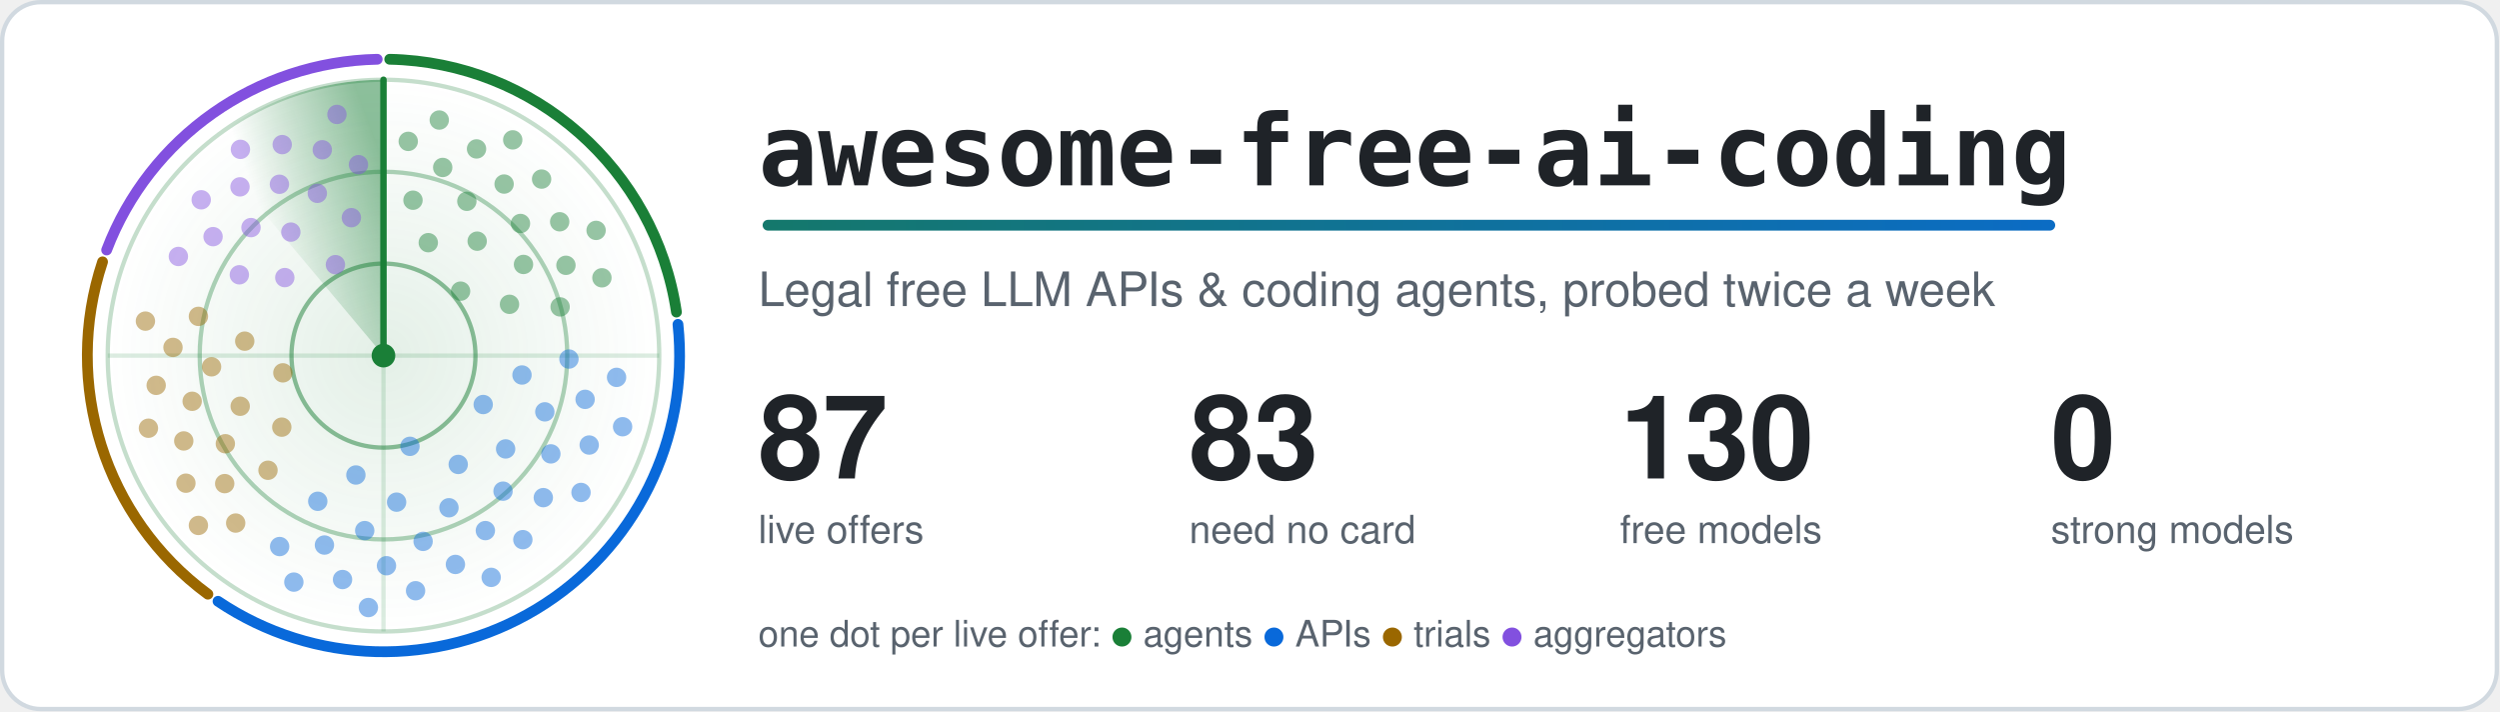
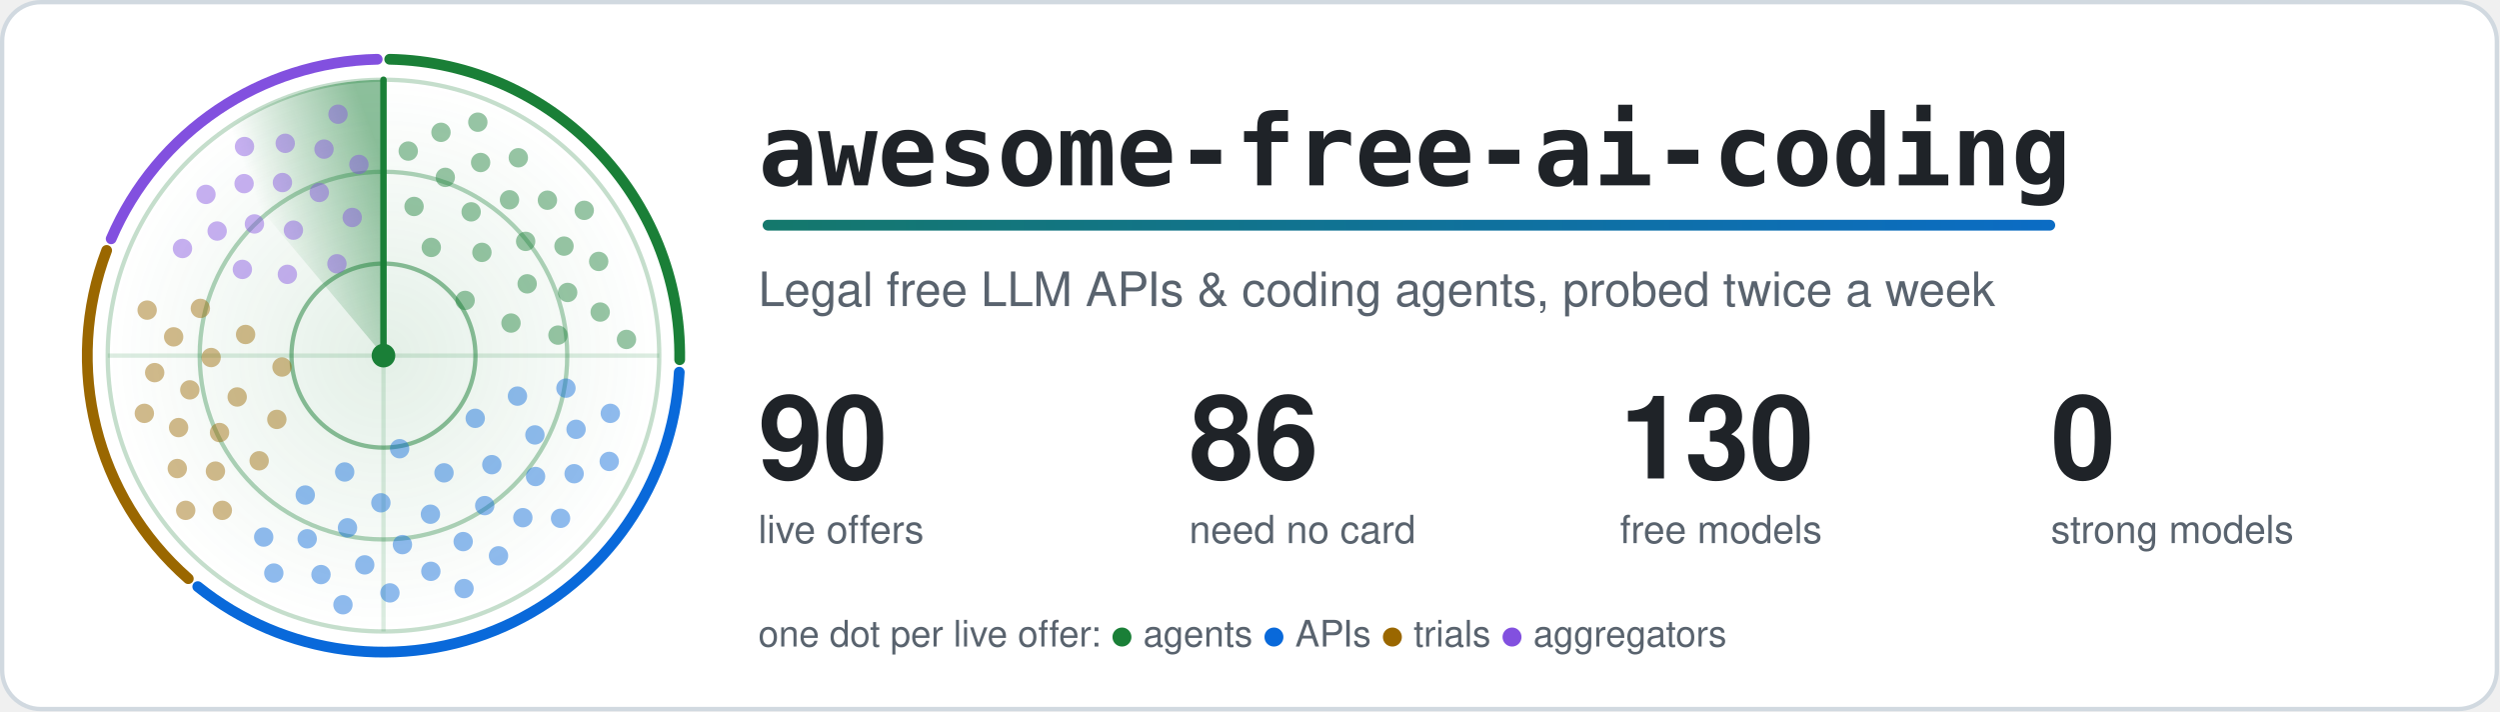
<svg xmlns="http://www.w3.org/2000/svg" width="1160" height="330" viewBox="0 0 1160 330" role="img" aria-labelledby="title">
  <style>.card{fill:#ffffff;stroke:#d1d9e0}.t{fill:#1f2328}.m{fill:#59636e}.ring{stroke:#1a7f37}.hub{fill:#1a7f37}.beam{stroke:#1a7f37}.s0,.s1,.g0,.g1{stop-color:#1a7f37}.a0{stop-color:#1a7f37}.a1{stop-color:#0969da}.dot.agents,.key.agents{fill:#1a7f37}.rim.agents{stroke:#1a7f37}.dot.apis,.key.apis{fill:#0969da}.rim.apis{stroke:#0969da}.dot.trials,.key.trials{fill:#9a6700}.rim.trials{stroke:#9a6700}.dot.aggregators,.key.aggregators{fill:#8250df}.rim.aggregators{stroke:#8250df}.rim{fill:none}.s0{stop-opacity:.5}.s1,.g1{stop-opacity:0}.g0{stop-opacity:.12}.dot{opacity:.45;animation:ping 6s linear infinite}@keyframes ping{0%,4%{opacity:1}55%,100%{opacity:.45}}.turning{animation:turn 6s linear infinite}@keyframes turn{to{transform:rotate(360deg)}}@media (prefers-reduced-motion: reduce) {.dot { animation: none; opacity: 1 } .turning { animation: none }}</style>
  <defs>
    <linearGradient id="accent" gradientUnits="userSpaceOnUse" x1="0" y1="0" x2="1100" y2="0">
      <stop class="a0" offset="0" />
      <stop class="a1" offset="1" />
    </linearGradient>
  </defs>
  <rect class="card" x="1" y="1" width="1158" height="328" rx="18" stroke-width="2" />
  <defs>
    <radialGradient id="glow">
      <stop class="g0" offset="0" />
      <stop class="g1" offset="1" />
    </radialGradient>
  </defs>
  <circle cx="178.0" cy="165.0" r="128.0" fill="url(#glow)" />
  <circle class="ring" cx="178.0" cy="165.0" r="42.7" fill="none" stroke-width="2" stroke-opacity=".5" />
  <circle class="ring" cx="178.0" cy="165.0" r="85.3" fill="none" stroke-width="2" stroke-opacity=".35" />
  <circle class="ring" cx="178.0" cy="165.0" r="128.0" fill="none" stroke-width="2" stroke-opacity=".25" />
  <path class="ring" d="M50.0 165.0H306.0M178.0 37.0V293.0" stroke-width="2" stroke-opacity=".15" />
-   <path class="rim agents" d="M180.9 27.5A137.5 137.5 0 0 1 314.0 144.8" stroke-width="5" stroke-linecap="round" />
-   <path class="rim apis" d="M314.7 150.5A137.5 137.5 0 0 1 101.2 279.0" stroke-width="5" stroke-linecap="round" />
-   <path class="rim trials" d="M96.5 275.7A137.5 137.5 0 0 1 47.6 121.5" stroke-width="5" stroke-linecap="round" />
-   <path class="rim aggregators" d="M49.5 116.0A137.5 137.5 0 0 1 175.1 27.5" stroke-width="5" stroke-linecap="round" />
+   <path class="rim agents" d="M180.9 27.5A137.5 137.5 0 0 1 315.5 166.9" stroke-width="5" stroke-linecap="round" />
+   <path class="rim apis" d="M315.3 172.7A137.5 137.5 0 0 1 91.8 272.2" stroke-width="5" stroke-linecap="round" />
+   <path class="rim trials" d="M87.4 268.5A137.5 137.5 0 0 1 49.5 116.2" stroke-width="5" stroke-linecap="round" />
+   <path class="rim aggregators" d="M51.6 110.8A137.5 137.5 0 0 1 175.1 27.5" stroke-width="5" stroke-linecap="round" />
  <defs>
    <linearGradient id="sweep" gradientUnits="userSpaceOnUse" x1="178.0" y1="75.4" x2="120.4" y2="96.4">
      <stop class="s0" offset="0" />
      <stop class="s1" offset="1" />
    </linearGradient>
  </defs>
  <g class="turning" style="transform-origin:178.0px 165.0px">
    <path fill="url(#sweep)" d="M178.0 165.0L95.7 66.9A128.0 128.0 0 0 1 178.0 37.0Z" />
    <line class="beam" x1="178.0" y1="165.0" x2="178.0" y2="37.0" stroke-width="3" stroke-linecap="round" />
  </g>
-   <circle class="dot agents" cx="213.8" cy="135.1" r="4.5" style="animation-delay:0.84s" />
-   <circle class="dot agents" cx="198.8" cy="112.6" r="4.5" style="animation-delay:0.36s" />
-   <circle class="dot agents" cx="236.5" cy="141.2" r="4.5" style="animation-delay:1.13s" />
-   <circle class="dot agents" cx="221.5" cy="111.9" r="4.5" style="animation-delay:0.65s" />
-   <circle class="dot agents" cx="191.7" cy="92.9" r="4.5" style="animation-delay:0.18s" />
-   <circle class="dot agents" cx="243.0" cy="122.7" r="4.5" style="animation-delay:0.95s" />
-   <circle class="dot agents" cx="216.7" cy="93.4" r="4.5" style="animation-delay:0.47s" />
-   <circle class="dot agents" cx="260.0" cy="142.4" r="4.5" style="animation-delay:1.24s" />
-   <circle class="dot agents" cx="241.6" cy="103.7" r="4.5" style="animation-delay:0.77s" />
-   <circle class="dot agents" cx="205.5" cy="77.7" r="4.5" style="animation-delay:0.29s" />
-   <circle class="dot agents" cx="262.7" cy="123.1" r="4.5" style="animation-delay:1.06s" />
-   <circle class="dot agents" cx="234.0" cy="85.4" r="4.5" style="animation-delay:0.59s" />
-   <circle class="dot agents" cx="189.5" cy="65.6" r="4.5" style="animation-delay:0.11s" />
-   <circle class="dot agents" cx="259.8" cy="102.9" r="4.5" style="animation-delay:0.88s" />
-   <circle class="dot agents" cx="221.2" cy="69.1" r="4.5" style="animation-delay:0.40s" />
-   <circle class="dot agents" cx="279.4" cy="128.9" r="4.5" style="animation-delay:1.17s" />
-   <circle class="dot agents" cx="251.4" cy="83.1" r="4.5" style="animation-delay:0.70s" />
-   <circle class="dot agents" cx="203.9" cy="55.7" r="4.5" style="animation-delay:0.22s" />
-   <circle class="dot agents" cx="276.7" cy="106.9" r="4.5" style="animation-delay:0.99s" />
-   <circle class="dot agents" cx="238.0" cy="64.9" r="4.5" style="animation-delay:0.52s" />
-   <circle class="dot apis" cx="190.3" cy="207.1" r="4.5" style="animation-delay:2.73s" />
-   <circle class="dot apis" cx="224.3" cy="187.7" r="4.5" style="animation-delay:1.94s" />
-   <circle class="dot apis" cx="165.2" cy="220.4" r="4.5" style="animation-delay:3.22s" />
-   <circle class="dot apis" cx="212.7" cy="215.5" r="4.5" style="animation-delay:2.42s" />
-   <circle class="dot apis" cx="242.3" cy="174.0" r="4.5" style="animation-delay:1.63s" />
-   <circle class="dot apis" cx="184.1" cy="233.0" r="4.5" style="animation-delay:2.91s" />
-   <circle class="dot apis" cx="234.7" cy="208.3" r="4.5" style="animation-delay:2.12s" />
-   <circle class="dot apis" cx="147.5" cy="232.6" r="4.5" style="animation-delay:3.40s" />
-   <circle class="dot apis" cx="208.4" cy="235.6" r="4.5" style="animation-delay:2.61s" />
-   <circle class="dot apis" cx="252.9" cy="191.1" r="4.5" style="animation-delay:1.82s" />
-   <circle class="dot apis" cx="169.3" cy="246.2" r="4.5" style="animation-delay:3.10s" />
-   <circle class="dot apis" cx="233.5" cy="227.9" r="4.5" style="animation-delay:2.31s" />
-   <circle class="dot apis" cx="264.1" cy="166.6" r="4.5" style="animation-delay:1.52s" />
-   <circle class="dot apis" cx="196.4" cy="251.2" r="4.5" style="animation-delay:2.80s" />
-   <circle class="dot apis" cx="255.7" cy="210.6" r="4.5" style="animation-delay:2.01s" />
-   <circle class="dot apis" cx="150.6" cy="252.9" r="4.5" style="animation-delay:3.29s" />
-   <circle class="dot apis" cx="225.3" cy="246.2" r="4.5" style="animation-delay:2.50s" />
-   <circle class="dot apis" cx="271.6" cy="185.3" r="4.5" style="animation-delay:1.70s" />
-   <circle class="dot apis" cx="179.4" cy="262.5" r="4.5" style="animation-delay:2.99s" />
-   <circle class="dot apis" cx="252.2" cy="230.9" r="4.5" style="animation-delay:2.19s" />
-   <circle class="dot apis" cx="129.8" cy="253.6" r="4.5" style="animation-delay:3.48s" />
-   <circle class="dot apis" cx="211.4" cy="261.9" r="4.5" style="animation-delay:2.68s" />
-   <circle class="dot apis" cx="273.5" cy="206.5" r="4.5" style="animation-delay:1.89s" />
-   <circle class="dot apis" cx="159.0" cy="268.9" r="4.5" style="animation-delay:3.17s" />
-   <circle class="dot apis" cx="242.7" cy="250.4" r="4.5" style="animation-delay:2.38s" />
-   <circle class="dot apis" cx="286.2" cy="175.1" r="4.5" style="animation-delay:1.59s" />
-   <circle class="dot apis" cx="192.9" cy="274.1" r="4.5" style="animation-delay:2.87s" />
-   <circle class="dot apis" cx="269.7" cy="228.5" r="4.5" style="animation-delay:2.08s" />
-   <circle class="dot apis" cx="136.4" cy="270.1" r="4.5" style="animation-delay:3.36s" />
-   <circle class="dot apis" cx="228.0" cy="267.9" r="4.5" style="animation-delay:2.57s" />
-   <circle class="dot apis" cx="289.0" cy="198.0" r="4.5" style="animation-delay:1.78s" />
-   <circle class="dot apis" cx="171.0" cy="281.9" r="4.5" style="animation-delay:3.06s" />
-   <circle class="dot trials" cx="131.3" cy="173.0" r="4.5" style="animation-delay:4.34s" />
-   <circle class="dot trials" cx="130.8" cy="198.2" r="4.5" style="animation-delay:3.91s" />
-   <circle class="dot trials" cx="113.6" cy="158.3" r="4.5" style="animation-delay:4.60s" />
-   <circle class="dot trials" cx="111.5" cy="188.5" r="4.5" style="animation-delay:4.18s" />
-   <circle class="dot trials" cx="124.4" cy="218.2" r="4.5" style="animation-delay:3.75s" />
-   <circle class="dot trials" cx="98.2" cy="170.2" r="4.5" style="animation-delay:4.44s" />
-   <circle class="dot trials" cx="104.6" cy="205.9" r="4.5" style="animation-delay:4.01s" />
-   <circle class="dot trials" cx="92.1" cy="146.8" r="4.5" style="animation-delay:4.70s" />
-   <circle class="dot trials" cx="89.2" cy="186.2" r="4.5" style="animation-delay:4.28s" />
-   <circle class="dot trials" cx="104.3" cy="224.4" r="4.5" style="animation-delay:3.85s" />
-   <circle class="dot trials" cx="80.3" cy="161.2" r="4.5" style="animation-delay:4.54s" />
-   <circle class="dot trials" cx="85.3" cy="204.6" r="4.5" style="animation-delay:4.11s" />
-   <circle class="dot trials" cx="109.4" cy="242.7" r="4.5" style="animation-delay:3.69s" />
-   <circle class="dot trials" cx="72.5" cy="178.8" r="4.5" style="animation-delay:4.38s" />
-   <circle class="dot trials" cx="86.3" cy="224.2" r="4.5" style="animation-delay:3.95s" />
-   <circle class="dot trials" cx="67.5" cy="149.0" r="4.5" style="animation-delay:4.64s" />
-   <circle class="dot trials" cx="68.9" cy="198.7" r="4.5" style="animation-delay:4.21s" />
-   <circle class="dot trials" cx="92.1" cy="243.8" r="4.5" style="animation-delay:3.79s" />
-   <circle class="dot aggregators" cx="155.7" cy="122.8" r="4.5" style="animation-delay:5.54s" />
-   <circle class="dot aggregators" cx="132.2" cy="128.8" r="4.5" style="animation-delay:5.14s" />
-   <circle class="dot aggregators" cx="163.1" cy="101.0" r="4.5" style="animation-delay:5.78s" />
-   <circle class="dot aggregators" cx="135.0" cy="107.7" r="4.5" style="animation-delay:5.38s" />
-   <circle class="dot aggregators" cx="111.1" cy="127.5" r="4.5" style="animation-delay:4.99s" />
-   <circle class="dot aggregators" cx="147.3" cy="89.7" r="4.5" style="animation-delay:5.63s" />
-   <circle class="dot aggregators" cx="116.5" cy="105.6" r="4.5" style="animation-delay:5.23s" />
-   <circle class="dot aggregators" cx="166.4" cy="76.4" r="4.5" style="animation-delay:5.88s" />
-   <circle class="dot aggregators" cx="129.7" cy="85.5" r="4.5" style="animation-delay:5.48s" />
-   <circle class="dot aggregators" cx="98.9" cy="109.8" r="4.5" style="animation-delay:5.08s" />
-   <circle class="dot aggregators" cx="149.6" cy="69.5" r="4.5" style="animation-delay:5.72s" />
-   <circle class="dot aggregators" cx="111.4" cy="86.7" r="4.5" style="animation-delay:5.33s" />
-   <circle class="dot aggregators" cx="82.8" cy="119.0" r="4.5" style="animation-delay:4.93s" />
-   <circle class="dot aggregators" cx="131.0" cy="67.1" r="4.5" style="animation-delay:5.57s" />
-   <circle class="dot aggregators" cx="93.4" cy="92.7" r="4.5" style="animation-delay:5.18s" />
-   <circle class="dot aggregators" cx="156.4" cy="53.1" r="4.5" style="animation-delay:5.82s" />
-   <circle class="dot aggregators" cx="111.6" cy="69.3" r="4.5" style="animation-delay:5.42s" />
+   <circle class="dot agents" cx="215.9" cy="139.4" r="4.5" style="animation-delay:0.93s" />
+   <circle class="dot agents" cx="200.2" cy="114.8" r="4.5" style="animation-delay:0.40s" />
+   <circle class="dot agents" cx="237.2" cy="149.9" r="4.5" style="animation-delay:1.26s" />
+   <circle class="dot agents" cx="223.7" cy="117.1" r="4.5" style="animation-delay:0.73s" />
+   <circle class="dot agents" cx="192.2" cy="95.8" r="4.5" style="animation-delay:0.19s" />
+   <circle class="dot agents" cx="244.7" cy="131.7" r="4.5" style="animation-delay:1.06s" />
+   <circle class="dot agents" cx="218.7" cy="98.3" r="4.5" style="animation-delay:0.52s" />
+   <circle class="dot agents" cx="259.0" cy="155.5" r="4.5" style="animation-delay:1.39s" />
+   <circle class="dot agents" cx="244.0" cy="112.0" r="4.5" style="animation-delay:0.85s" />
+   <circle class="dot agents" cx="206.7" cy="82.3" r="4.5" style="animation-delay:0.32s" />
+   <circle class="dot agents" cx="263.5" cy="135.7" r="4.5" style="animation-delay:1.18s" />
+   <circle class="dot agents" cx="236.5" cy="92.7" r="4.5" style="animation-delay:0.65s" />
+   <circle class="dot agents" cx="189.5" cy="70.1" r="4.5" style="animation-delay:0.11s" />
+   <circle class="dot agents" cx="261.8" cy="114.2" r="4.5" style="animation-delay:0.98s" />
+   <circle class="dot agents" cx="223.1" cy="75.4" r="4.5" style="animation-delay:0.45s" />
+   <circle class="dot agents" cx="278.6" cy="144.8" r="4.5" style="animation-delay:1.31s" />
+   <circle class="dot agents" cx="254.1" cy="92.9" r="4.5" style="animation-delay:0.78s" />
+   <circle class="dot agents" cx="204.7" cy="61.4" r="4.5" style="animation-delay:0.24s" />
+   <circle class="dot agents" cx="277.9" cy="121.3" r="4.5" style="animation-delay:1.11s" />
+   <circle class="dot agents" cx="240.6" cy="73.2" r="4.5" style="animation-delay:0.57s" />
+   <circle class="dot agents" cx="290.8" cy="157.5" r="4.5" style="animation-delay:1.44s" />
+   <circle class="dot agents" cx="271.2" cy="97.6" r="4.5" style="animation-delay:0.90s" />
+   <circle class="dot agents" cx="221.8" cy="56.7" r="4.5" style="animation-delay:0.37s" />
+   <circle class="dot apis" cx="185.5" cy="208.2" r="4.5" style="animation-delay:2.84s" />
+   <circle class="dot apis" cx="220.6" cy="194.1" r="4.5" style="animation-delay:2.07s" />
+   <circle class="dot apis" cx="160.0" cy="219.0" r="4.5" style="animation-delay:3.31s" />
+   <circle class="dot apis" cx="206.1" cy="219.4" r="4.5" style="animation-delay:2.54s" />
+   <circle class="dot apis" cx="240.2" cy="183.8" r="4.5" style="animation-delay:1.78s" />
+   <circle class="dot apis" cx="176.8" cy="233.3" r="4.5" style="animation-delay:3.02s" />
+   <circle class="dot apis" cx="228.3" cy="215.6" r="4.5" style="animation-delay:2.25s" />
+   <circle class="dot apis" cx="141.7" cy="229.7" r="4.5" style="animation-delay:3.49s" />
+   <circle class="dot apis" cx="199.8" cy="238.6" r="4.5" style="animation-delay:2.72s" />
+   <circle class="dot apis" cx="248.3" cy="201.8" r="4.5" style="animation-delay:1.96s" />
+   <circle class="dot apis" cx="161.3" cy="244.9" r="4.5" style="animation-delay:3.20s" />
+   <circle class="dot apis" cx="225.0" cy="234.6" r="4.5" style="animation-delay:2.43s" />
+   <circle class="dot apis" cx="262.7" cy="180.1" r="4.5" style="animation-delay:1.67s" />
+   <circle class="dot apis" cx="186.8" cy="252.7" r="4.5" style="animation-delay:2.90s" />
+   <circle class="dot apis" cx="248.6" cy="221.1" r="4.5" style="animation-delay:2.14s" />
+   <circle class="dot apis" cx="142.6" cy="250.0" r="4.5" style="animation-delay:3.38s" />
+   <circle class="dot apis" cx="215.0" cy="251.3" r="4.5" style="animation-delay:2.61s" />
+   <circle class="dot apis" cx="267.4" cy="199.2" r="4.5" style="animation-delay:1.85s" />
+   <circle class="dot apis" cx="169.3" cy="262.1" r="4.5" style="animation-delay:3.09s" />
+   <circle class="dot apis" cx="242.7" cy="240.2" r="4.5" style="animation-delay:2.32s" />
+   <circle class="dot apis" cx="122.4" cy="249.2" r="4.5" style="animation-delay:3.56s" />
+   <circle class="dot apis" cx="200.0" cy="265.1" r="4.5" style="animation-delay:2.79s" />
+   <circle class="dot apis" cx="266.5" cy="219.8" r="4.5" style="animation-delay:2.03s" />
+   <circle class="dot apis" cx="149.0" cy="266.6" r="4.5" style="animation-delay:3.27s" />
+   <circle class="dot apis" cx="231.4" cy="257.9" r="4.5" style="animation-delay:2.50s" />
+   <circle class="dot apis" cx="283.3" cy="191.8" r="4.5" style="animation-delay:1.74s" />
+   <circle class="dot apis" cx="181.0" cy="275.1" r="4.5" style="animation-delay:2.97s" />
+   <circle class="dot apis" cx="260.2" cy="240.5" r="4.5" style="animation-delay:2.21s" />
+   <circle class="dot apis" cx="127.1" cy="265.9" r="4.5" style="animation-delay:3.45s" />
+   <circle class="dot apis" cx="215.4" cy="273.1" r="4.5" style="animation-delay:2.68s" />
+   <circle class="dot apis" cx="282.8" cy="214.1" r="4.5" style="animation-delay:1.92s" />
+   <circle class="dot apis" cx="159.2" cy="280.6" r="4.5" style="animation-delay:3.15s" />
+   <circle class="dot trials" cx="130.9" cy="170.3" r="4.5" style="animation-delay:4.39s" />
+   <circle class="dot trials" cx="128.5" cy="194.6" r="4.5" style="animation-delay:3.99s" />
+   <circle class="dot trials" cx="114.0" cy="155.2" r="4.5" style="animation-delay:4.64s" />
+   <circle class="dot trials" cx="110.1" cy="184.2" r="4.5" style="animation-delay:4.24s" />
+   <circle class="dot trials" cx="120.3" cy="213.8" r="4.5" style="animation-delay:3.83s" />
+   <circle class="dot trials" cx="98.0" cy="165.9" r="4.5" style="animation-delay:4.49s" />
+   <circle class="dot trials" cx="101.9" cy="200.7" r="4.5" style="animation-delay:4.08s" />
+   <circle class="dot trials" cx="93.0" cy="143.1" r="4.5" style="animation-delay:4.74s" />
+   <circle class="dot trials" cx="88.1" cy="180.9" r="4.5" style="animation-delay:4.33s" />
+   <circle class="dot trials" cx="100.0" cy="218.6" r="4.5" style="animation-delay:3.93s" />
+   <circle class="dot trials" cx="80.6" cy="156.3" r="4.5" style="animation-delay:4.58s" />
+   <circle class="dot trials" cx="82.9" cy="198.4" r="4.5" style="animation-delay:4.18s" />
+   <circle class="dot trials" cx="103.2" cy="236.8" r="4.5" style="animation-delay:3.77s" />
+   <circle class="dot trials" cx="71.8" cy="172.9" r="4.5" style="animation-delay:4.43s" />
+   <circle class="dot trials" cx="82.3" cy="217.4" r="4.5" style="animation-delay:4.02s" />
+   <circle class="dot trials" cx="68.3" cy="143.9" r="4.5" style="animation-delay:4.68s" />
+   <circle class="dot trials" cx="67.0" cy="191.8" r="4.5" style="animation-delay:4.27s" />
+   <circle class="dot trials" cx="86.2" cy="236.8" r="4.5" style="animation-delay:3.87s" />
+   <circle class="dot aggregators" cx="156.4" cy="122.4" r="4.5" style="animation-delay:5.55s" />
+   <circle class="dot aggregators" cx="133.4" cy="127.3" r="4.5" style="animation-delay:5.17s" />
+   <circle class="dot aggregators" cx="163.5" cy="100.9" r="4.5" style="animation-delay:5.79s" />
+   <circle class="dot aggregators" cx="136.2" cy="106.8" r="4.5" style="animation-delay:5.41s" />
+   <circle class="dot aggregators" cx="112.5" cy="125.0" r="4.5" style="animation-delay:5.02s" />
+   <circle class="dot aggregators" cx="148.2" cy="89.3" r="4.5" style="animation-delay:5.64s" />
+   <circle class="dot aggregators" cx="118.1" cy="103.9" r="4.5" style="animation-delay:5.26s" />
+   <circle class="dot aggregators" cx="166.6" cy="76.3" r="4.5" style="animation-delay:5.88s" />
+   <circle class="dot aggregators" cx="131.1" cy="84.7" r="4.5" style="animation-delay:5.50s" />
+   <circle class="dot aggregators" cx="100.8" cy="107.2" r="4.5" style="animation-delay:5.11s" />
+   <circle class="dot aggregators" cx="150.4" cy="69.2" r="4.5" style="animation-delay:5.73s" />
+   <circle class="dot aggregators" cx="113.3" cy="85.2" r="4.5" style="animation-delay:5.35s" />
+   <circle class="dot aggregators" cx="84.7" cy="115.3" r="4.5" style="animation-delay:4.97s" />
+   <circle class="dot aggregators" cx="132.4" cy="66.5" r="4.5" style="animation-delay:5.59s" />
+   <circle class="dot aggregators" cx="95.6" cy="90.2" r="4.5" style="animation-delay:5.20s" />
+   <circle class="dot aggregators" cx="156.9" cy="53.0" r="4.5" style="animation-delay:5.82s" />
+   <circle class="dot aggregators" cx="113.5" cy="68.0" r="4.5" style="animation-delay:5.44s" />
  <circle class="hub" cx="178.0" cy="165.0" r="5.5" />
  <text class="t" x="352" y="86" font-family="ui-monospace, SFMono-Regular, Menlo, Consolas, monospace" font-size="46" font-weight="700">awesome-free-ai-coding</text>
  <rect x="354" y="102" width="600" height="5" rx="2.5" fill="url(#accent)" />
  <text class="m" x="352" y="142" font-family="-apple-system, BlinkMacSystemFont, 'Segoe UI', Helvetica, Arial, sans-serif" font-size="22">Legal free LLM APIs &amp; coding agents, probed twice a week</text>
-   <text class="t" x="352" y="222" font-family="-apple-system, BlinkMacSystemFont, 'Segoe UI', Helvetica, Arial, sans-serif" font-size="54" font-weight="700">87</text>
+   <text class="t" x="352" y="222" font-family="-apple-system, BlinkMacSystemFont, 'Segoe UI', Helvetica, Arial, sans-serif" font-size="54" font-weight="700">90</text>
  <text class="m" x="352" y="252" font-family="-apple-system, BlinkMacSystemFont, 'Segoe UI', Helvetica, Arial, sans-serif" font-size="18">live offers</text>
-   <text class="t" x="552" y="222" font-family="-apple-system, BlinkMacSystemFont, 'Segoe UI', Helvetica, Arial, sans-serif" font-size="54" font-weight="700">83</text>
+   <text class="t" x="552" y="222" font-family="-apple-system, BlinkMacSystemFont, 'Segoe UI', Helvetica, Arial, sans-serif" font-size="54" font-weight="700">86</text>
  <text class="m" x="552" y="252" font-family="-apple-system, BlinkMacSystemFont, 'Segoe UI', Helvetica, Arial, sans-serif" font-size="18">need no card</text>
  <text class="t" x="752" y="222" font-family="-apple-system, BlinkMacSystemFont, 'Segoe UI', Helvetica, Arial, sans-serif" font-size="54" font-weight="700">130</text>
  <text class="m" x="752" y="252" font-family="-apple-system, BlinkMacSystemFont, 'Segoe UI', Helvetica, Arial, sans-serif" font-size="18">free models</text>
  <text class="t" x="952" y="222" font-family="-apple-system, BlinkMacSystemFont, 'Segoe UI', Helvetica, Arial, sans-serif" font-size="54" font-weight="700">0</text>
  <text class="m" x="952" y="252" font-family="-apple-system, BlinkMacSystemFont, 'Segoe UI', Helvetica, Arial, sans-serif" font-size="18">strong models</text>
  <text class="m" x="352" y="300" font-family="-apple-system, BlinkMacSystemFont, 'Segoe UI', Helvetica, Arial, sans-serif" font-size="17">one dot per live offer: <tspan class="key agents">●</tspan> agents <tspan class="key apis">●</tspan> APIs <tspan class="key trials">●</tspan> trials <tspan class="key aggregators">●</tspan> aggregators</text>
</svg>
